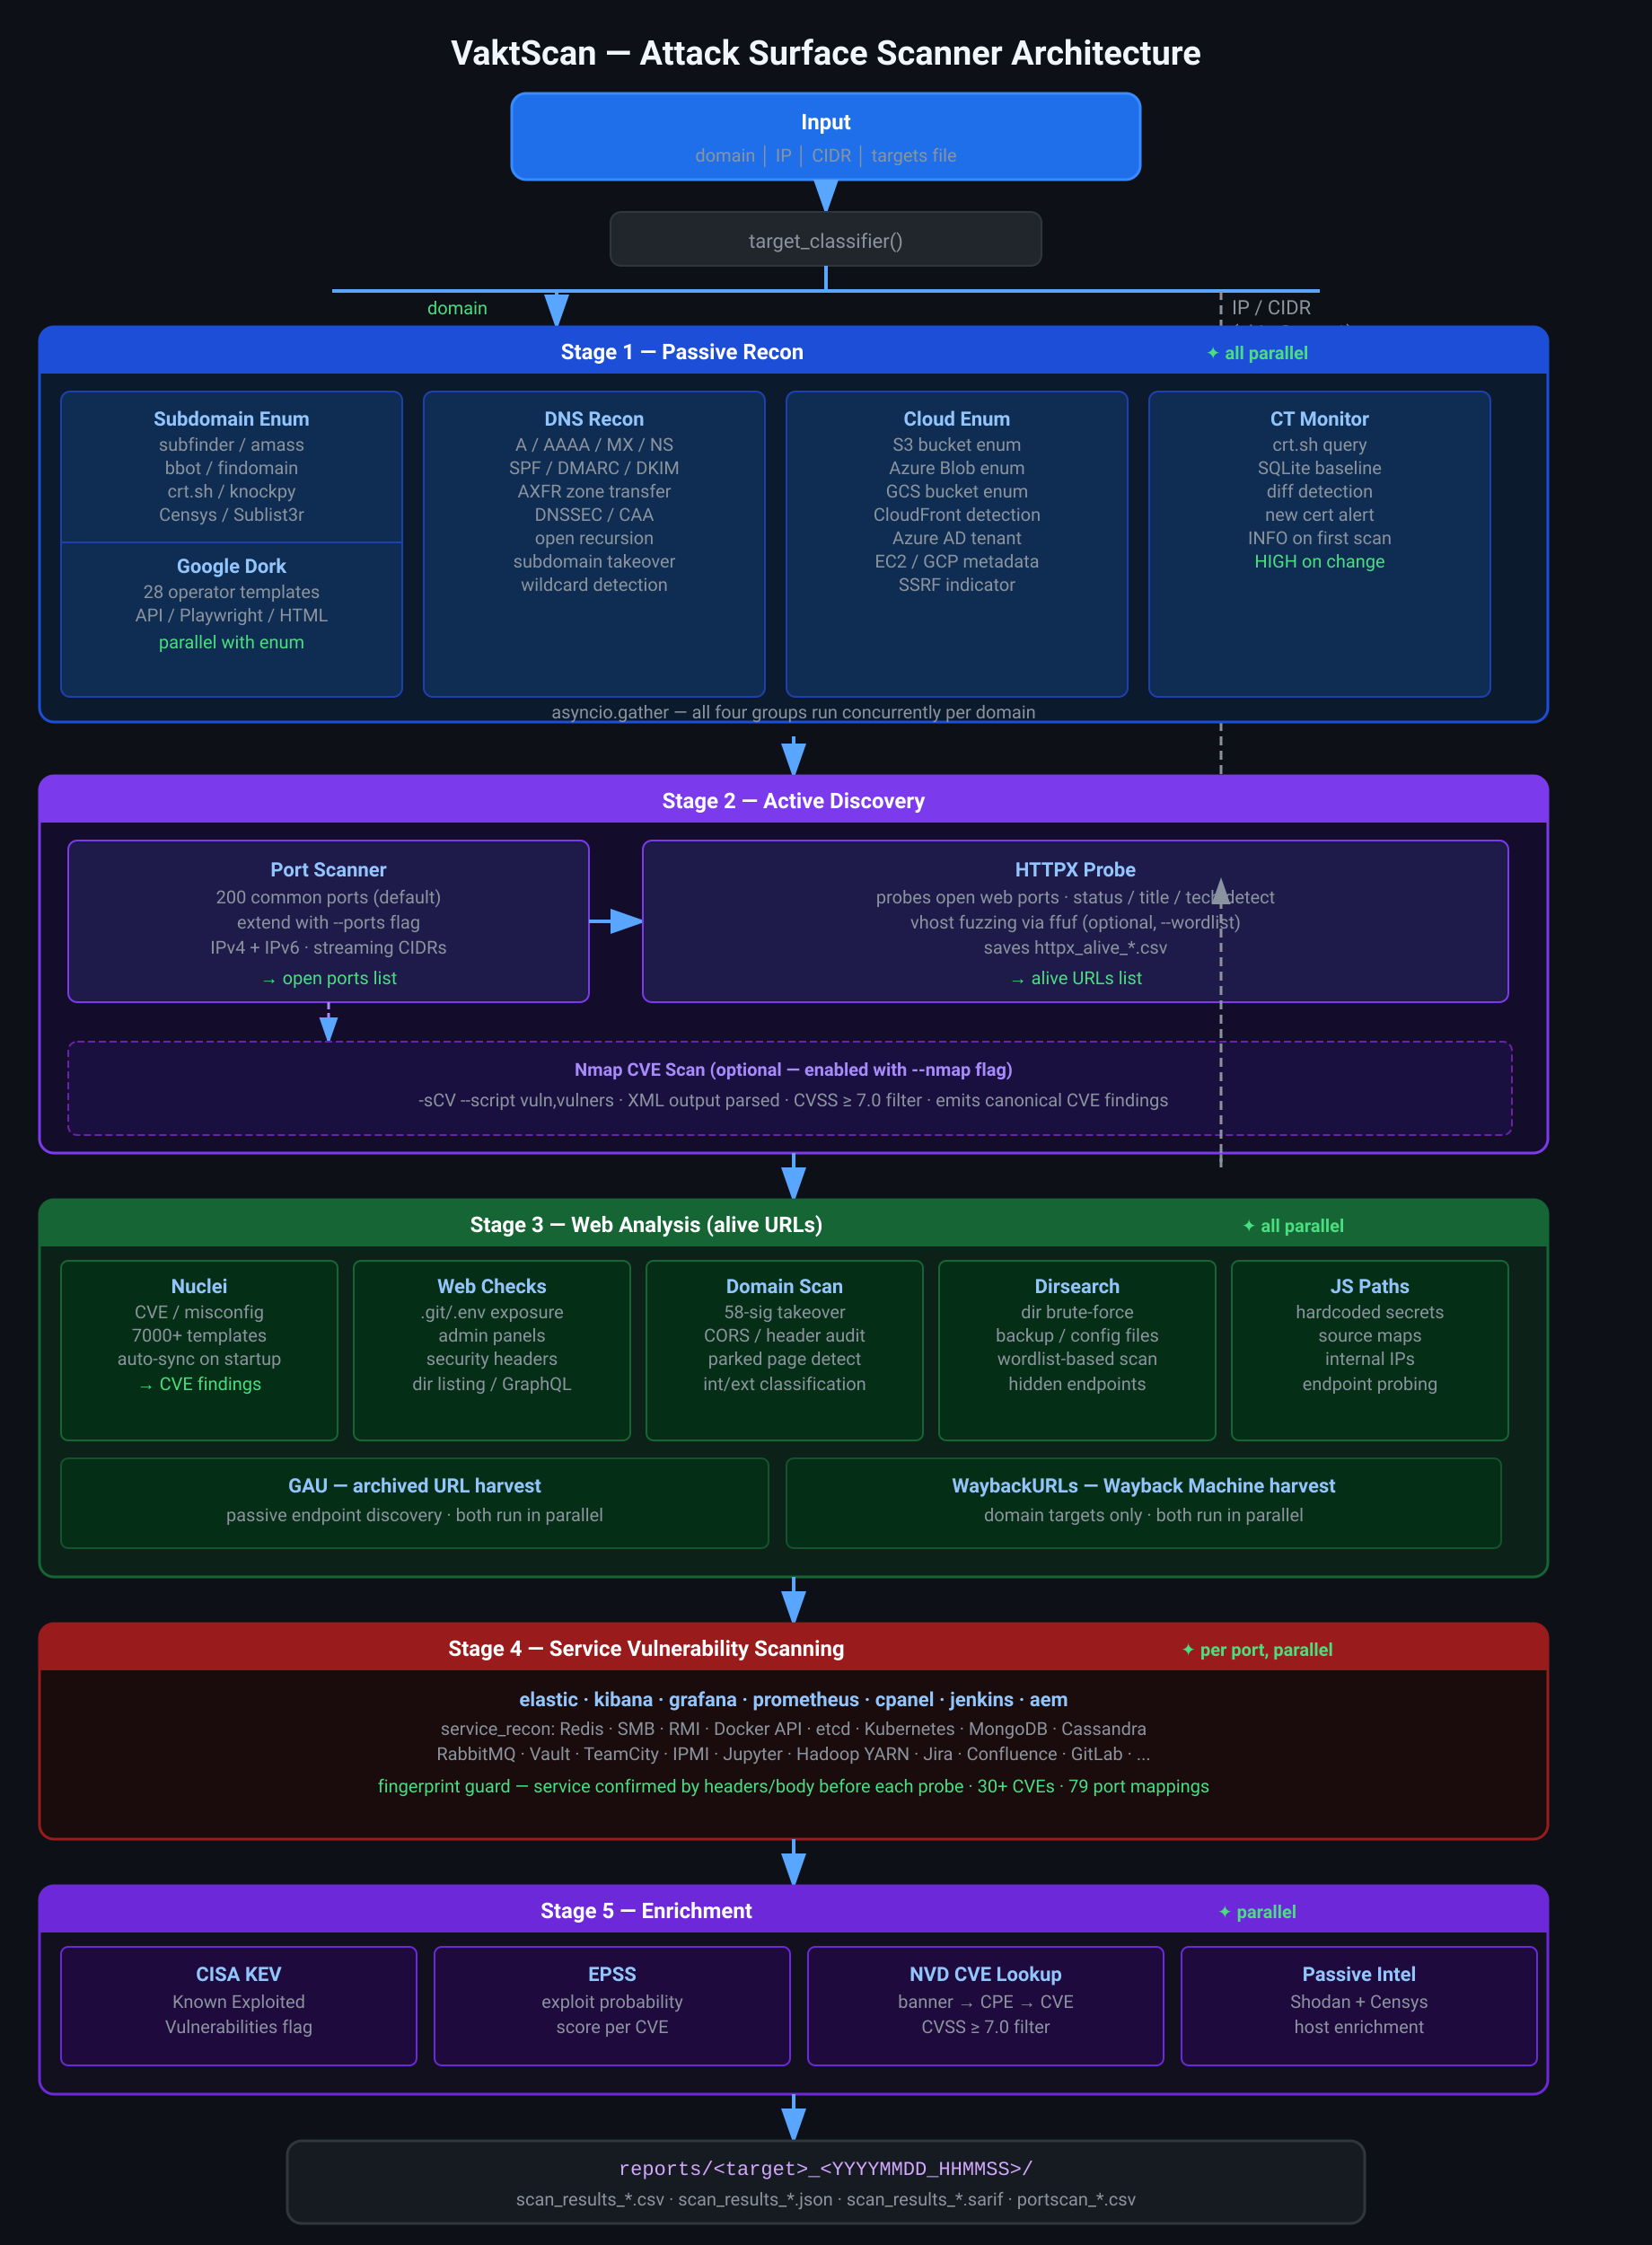
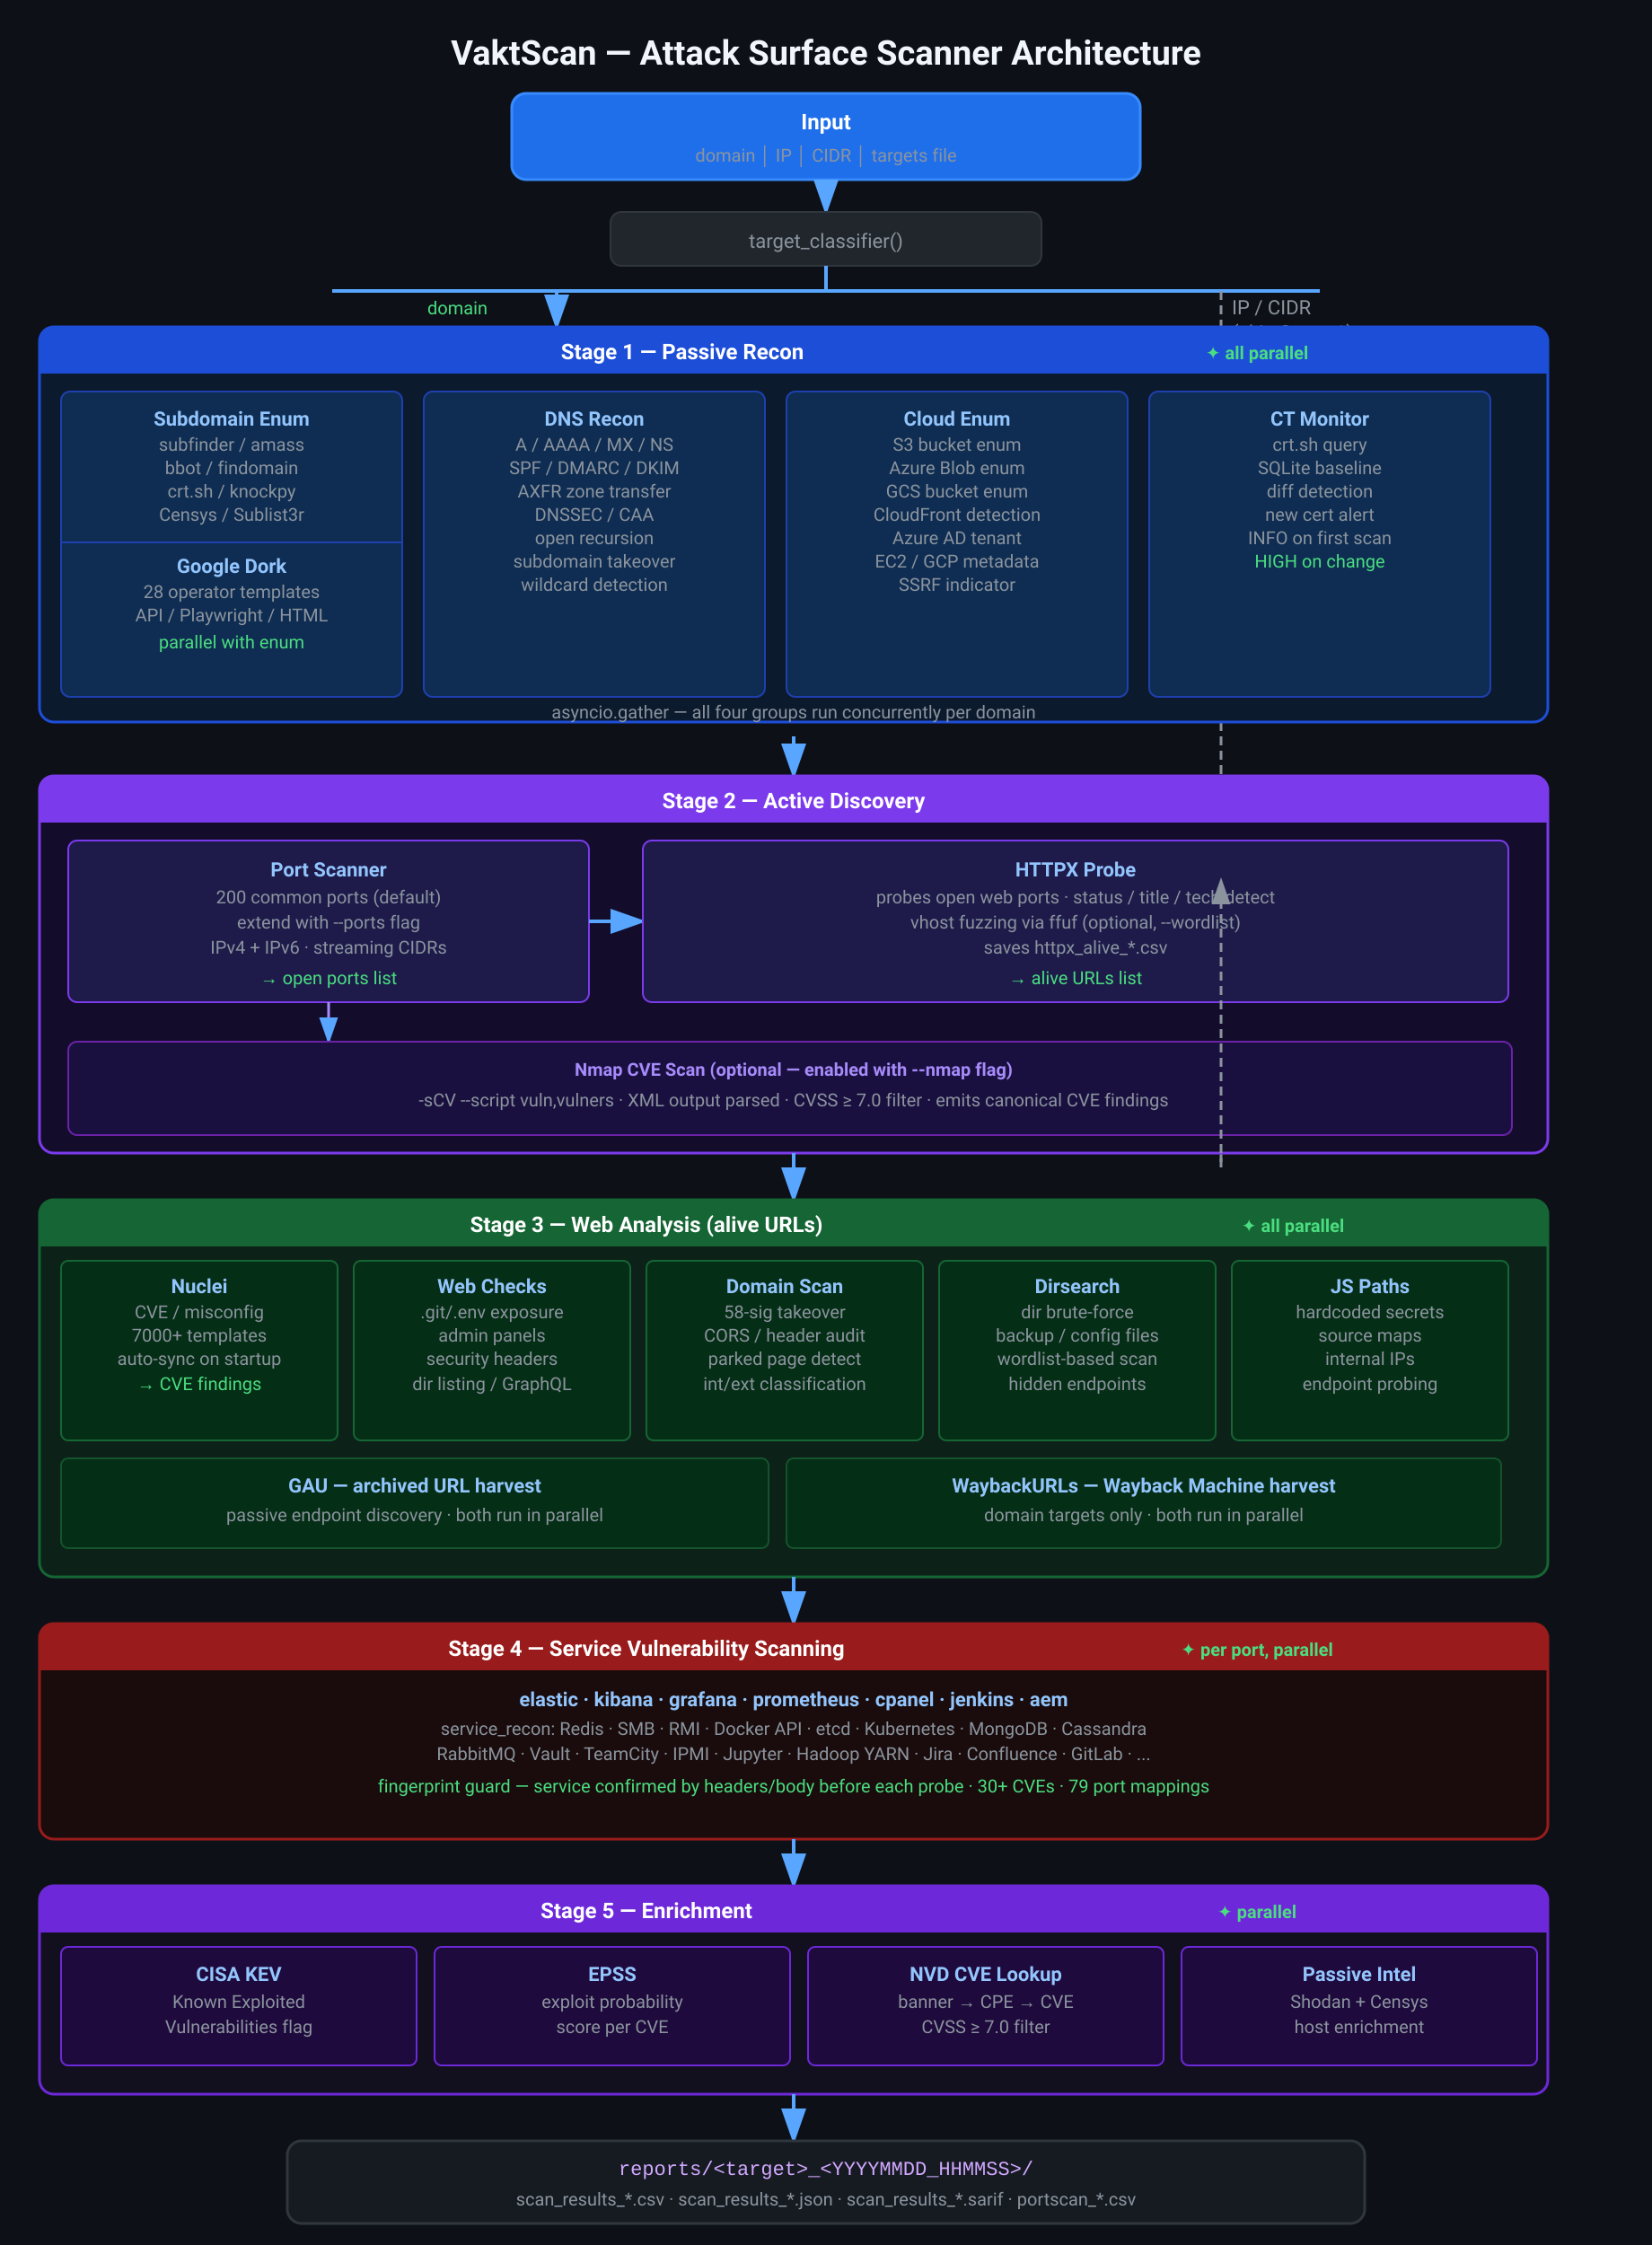
<svg xmlns="http://www.w3.org/2000/svg" viewBox="0 0 920 1250" width="920" height="1250">
  <defs>
    <marker id="arr" markerWidth="10" markerHeight="7" refX="9" refY="3.5" orient="auto">
      <polygon points="0 0, 10 3.5, 0 7" fill="#58a6ff" />
    </marker>
    <marker id="arr-dim" markerWidth="10" markerHeight="7" refX="9" refY="3.5" orient="auto">
      <polygon points="0 0, 10 3.5, 0 7" fill="#8b949e" />
    </marker>
    <style>
      text { font-family: 'Segoe UI', Roboto, Arial, sans-serif; }
      .title  { font-size: 19px; font-weight: 700; fill: #f0f6fc; }
      .sh     { font-size: 12px; font-weight: 700; fill: #ffffff; }
      .sm     { font-size: 11px; font-weight: 600; fill: #93c5fd; }
      .sd     { font-size: 10px; fill: #8b949e; }
      .sdc    { font-size: 10px; fill: #4ade80; }
      .lbl    { font-size: 11px; fill: #8b949e; }
      .badge  { font-size: 10px; font-weight: 700; fill: #4ade80; }
      .opt    { font-size: 10px; font-weight: 600; fill: #a78bfa; }
      .out    { font-size: 11px; fill: #d2a8ff; font-family: 'Courier New', monospace; }
    </style>
  </defs>
  <rect width="920" height="1250" fill="#0d1117" />
  <text x="460" y="36" text-anchor="middle" class="title">VaktScan — Attack Surface Scanner Architecture</text>
  <rect x="285" y="52" width="350" height="48" rx="8" fill="#1f6feb" stroke="#388bfd" stroke-width="1.5" />
  <text x="460" y="72" text-anchor="middle" class="sh">Input</text>
  <text x="460" y="90" text-anchor="middle" class="sd">domain  │  IP  │  CIDR  │  targets file</text>
  <line x1="460" y1="100" x2="460" y2="118" stroke="#58a6ff" stroke-width="2" marker-end="url(#arr)" />
  <rect x="340" y="118" width="240" height="30" rx="6" fill="#21262d" stroke="#30363d" stroke-width="1" />
  <text x="460" y="138" text-anchor="middle" class="lbl">target_classifier()</text>
  <line x1="460" y1="148" x2="460" y2="162" stroke="#58a6ff" stroke-width="2" />
  <line x1="185" y1="162" x2="735" y2="162" stroke="#58a6ff" stroke-width="2" />
  <line x1="310" y1="162" x2="310" y2="182" stroke="#58a6ff" stroke-width="2" marker-end="url(#arr)" />
  <text x="238" y="175" class="sdc">domain</text>
  <line x1="680" y1="162" x2="680" y2="650" stroke="#8b949e" stroke-width="1.5" stroke-dasharray="5,3" />
  <text x="686" y="175" class="lbl">IP / CIDR</text>
  <text x="686" y="189" class="lbl">(skip Stage 1)</text>
  <rect x="22" y="182" width="840" height="220" rx="8" fill="#0c1a2e" stroke="#1d4ed8" stroke-width="1.5" />
  <rect x="22" y="182" width="840" height="26" rx="8" fill="#1d4ed8" />
  <rect x="22" y="196" width="840" height="12" fill="#1d4ed8" />
  <text x="380" y="200" text-anchor="middle" class="sh">Stage 1 — Passive Recon</text>
  <text x="700" y="200" text-anchor="middle" class="badge">✦ all parallel</text>
  <rect x="34" y="218" width="190" height="170" rx="5" fill="#0f2d52" stroke="#1e40af" stroke-width="1" />
  <text x="129" y="237" text-anchor="middle" class="sm">Subdomain Enum</text>
  <text x="129" y="251" text-anchor="middle" class="sd">subfinder / amass</text>
  <text x="129" y="264" text-anchor="middle" class="sd">bbot / findomain</text>
  <text x="129" y="277" text-anchor="middle" class="sd">crt.sh / knockpy</text>
  <text x="129" y="290" text-anchor="middle" class="sd">Censys / Sublist3r</text>
  <line x1="34" y1="302" x2="224" y2="302" stroke="#1e40af" stroke-width="1" />
  <text x="129" y="319" text-anchor="middle" class="sm">Google Dork</text>
  <text x="129" y="333" text-anchor="middle" class="sd">28 operator templates</text>
  <text x="129" y="346" text-anchor="middle" class="sd">API / Playwright / HTML</text>
  <text x="129" y="361" text-anchor="middle" class="sdc">parallel with enum</text>
  <rect x="236" y="218" width="190" height="170" rx="5" fill="#0f2d52" stroke="#1e40af" stroke-width="1" />
  <text x="331" y="237" text-anchor="middle" class="sm">DNS Recon</text>
  <text x="331" y="251" text-anchor="middle" class="sd">A / AAAA / MX / NS</text>
  <text x="331" y="264" text-anchor="middle" class="sd">SPF / DMARC / DKIM</text>
  <text x="331" y="277" text-anchor="middle" class="sd">AXFR zone transfer</text>
  <text x="331" y="290" text-anchor="middle" class="sd">DNSSEC / CAA</text>
  <text x="331" y="303" text-anchor="middle" class="sd">open recursion</text>
  <text x="331" y="316" text-anchor="middle" class="sd">subdomain takeover</text>
  <text x="331" y="329" text-anchor="middle" class="sd">wildcard detection</text>
  <rect x="438" y="218" width="190" height="170" rx="5" fill="#0f2d52" stroke="#1e40af" stroke-width="1" />
  <text x="533" y="237" text-anchor="middle" class="sm">Cloud Enum</text>
  <text x="533" y="251" text-anchor="middle" class="sd">S3 bucket enum</text>
  <text x="533" y="264" text-anchor="middle" class="sd">Azure Blob enum</text>
  <text x="533" y="277" text-anchor="middle" class="sd">GCS bucket enum</text>
  <text x="533" y="290" text-anchor="middle" class="sd">CloudFront detection</text>
  <text x="533" y="303" text-anchor="middle" class="sd">Azure AD tenant</text>
  <text x="533" y="316" text-anchor="middle" class="sd">EC2 / GCP metadata</text>
  <text x="533" y="329" text-anchor="middle" class="sd">SSRF indicator</text>
  <rect x="640" y="218" width="190" height="170" rx="5" fill="#0f2d52" stroke="#1e40af" stroke-width="1" />
  <text x="735" y="237" text-anchor="middle" class="sm">CT Monitor</text>
  <text x="735" y="251" text-anchor="middle" class="sd">crt.sh query</text>
  <text x="735" y="264" text-anchor="middle" class="sd">SQLite baseline</text>
  <text x="735" y="277" text-anchor="middle" class="sd">diff detection</text>
  <text x="735" y="290" text-anchor="middle" class="sd">new cert alert</text>
  <text x="735" y="303" text-anchor="middle" class="sd">INFO on first scan</text>
  <text x="735" y="316" text-anchor="middle" class="sdc">HIGH on change</text>
  <text x="442" y="400" text-anchor="middle" class="sd">asyncio.gather — all four groups run concurrently per domain</text>
  <line x1="442" y1="410" x2="442" y2="432" stroke="#58a6ff" stroke-width="2" marker-end="url(#arr)" />
  <rect x="22" y="432" width="840" height="210" rx="8" fill="#130d2b" stroke="#7c3aed" stroke-width="1.5" />
  <rect x="22" y="432" width="840" height="26" rx="8" fill="#7c3aed" />
  <rect x="22" y="446" width="840" height="12" fill="#7c3aed" />
  <text x="442" y="450" text-anchor="middle" class="sh">Stage 2 — Active Discovery</text>
  <rect x="38" y="468" width="290" height="90" rx="5" fill="#1e1b4b" stroke="#7c3aed" stroke-width="1" />
  <text x="183" y="488" text-anchor="middle" class="sm">Port Scanner</text>
  <text x="183" y="503" text-anchor="middle" class="sd">200 common ports (default)</text>
  <text x="183" y="517" text-anchor="middle" class="sd">extend with --ports flag</text>
  <text x="183" y="531" text-anchor="middle" class="sd">IPv4 + IPv6 · streaming CIDRs</text>
  <text x="183" y="548" text-anchor="middle" class="sdc">→ open ports list</text>
  <line x1="328" y1="513" x2="358" y2="513" stroke="#58a6ff" stroke-width="2" marker-end="url(#arr)" />
  <rect x="358" y="468" width="482" height="90" rx="5" fill="#1e1b4b" stroke="#7c3aed" stroke-width="1" />
  <text x="599" y="488" text-anchor="middle" class="sm">HTTPX Probe</text>
  <text x="599" y="503" text-anchor="middle" class="sd">probes open web ports · status / title / tech detect</text>
  <text x="599" y="517" text-anchor="middle" class="sd">vhost fuzzing via ffuf (optional, --wordlist)</text>
  <text x="599" y="531" text-anchor="middle" class="sd">saves httpx_alive_*.csv</text>
  <text x="599" y="548" text-anchor="middle" class="sdc">→ alive URLs list</text>
-   <line x1="183" y1="558" x2="183" y2="580" stroke="#a78bfa" stroke-width="1.5" stroke-dasharray="4,2" marker-end="url(#arr)" />
-   <rect x="38" y="580" width="804" height="52" rx="5" fill="#1a1040" stroke="#6b21a8" stroke-width="1" stroke-dasharray="4,2" />
+   <line x1="183" y1="558" x2="183" y2="580" stroke="#a78bfa" stroke-width="1.5" marker-end="url(#arr)" />
+   <rect x="38" y="580" width="804" height="52" rx="5" fill="#1a1040" stroke="#6b21a8" stroke-width="1" />
  <text x="442" y="599" text-anchor="middle" class="opt">Nmap CVE Scan  (optional — enabled with --nmap flag)</text>
  <text x="442" y="616" text-anchor="middle" class="sd">-sCV --script vuln,vulners · XML output parsed · CVSS ≥ 7.0 filter · emits canonical CVE findings</text>
  <line x1="680" y1="650" x2="680" y2="490" stroke="#8b949e" stroke-width="1.5" stroke-dasharray="5,3" marker-end="url(#arr-dim)" />
  <line x1="442" y1="642" x2="442" y2="668" stroke="#58a6ff" stroke-width="2" marker-end="url(#arr)" />
  <rect x="22" y="668" width="840" height="210" rx="8" fill="#0c2218" stroke="#166534" stroke-width="1.5" />
  <rect x="22" y="668" width="840" height="26" rx="8" fill="#166534" />
  <rect x="22" y="682" width="840" height="12" fill="#166534" />
  <text x="360" y="686" text-anchor="middle" class="sh">Stage 3 — Web Analysis (alive URLs)</text>
  <text x="720" y="686" text-anchor="middle" class="badge">✦ all parallel</text>
  <rect x="34" y="702" width="154" height="100" rx="4" fill="#052e16" stroke="#166534" stroke-width="1" />
  <text x="111" y="720" text-anchor="middle" class="sm">Nuclei</text>
  <text x="111" y="734" text-anchor="middle" class="sd">CVE / misconfig</text>
  <text x="111" y="747" text-anchor="middle" class="sd">7000+ templates</text>
  <text x="111" y="760" text-anchor="middle" class="sd">auto-sync on startup</text>
  <text x="111" y="774" text-anchor="middle" class="sdc">→ CVE findings</text>
  <rect x="197" y="702" width="154" height="100" rx="4" fill="#052e16" stroke="#166534" stroke-width="1" />
  <text x="274" y="720" text-anchor="middle" class="sm">Web Checks</text>
  <text x="274" y="734" text-anchor="middle" class="sd">.git/.env exposure</text>
  <text x="274" y="747" text-anchor="middle" class="sd">admin panels</text>
  <text x="274" y="760" text-anchor="middle" class="sd">security headers</text>
  <text x="274" y="774" text-anchor="middle" class="sd">dir listing / GraphQL</text>
  <rect x="360" y="702" width="154" height="100" rx="4" fill="#052e16" stroke="#166534" stroke-width="1" />
  <text x="437" y="720" text-anchor="middle" class="sm">Domain Scan</text>
  <text x="437" y="734" text-anchor="middle" class="sd">58-sig takeover</text>
  <text x="437" y="747" text-anchor="middle" class="sd">CORS / header audit</text>
  <text x="437" y="760" text-anchor="middle" class="sd">parked page detect</text>
  <text x="437" y="774" text-anchor="middle" class="sd">int/ext classification</text>
  <rect x="523" y="702" width="154" height="100" rx="4" fill="#052e16" stroke="#166534" stroke-width="1" />
  <text x="600" y="720" text-anchor="middle" class="sm">Dirsearch</text>
  <text x="600" y="734" text-anchor="middle" class="sd">dir brute-force</text>
  <text x="600" y="747" text-anchor="middle" class="sd">backup / config files</text>
  <text x="600" y="760" text-anchor="middle" class="sd">wordlist-based scan</text>
  <text x="600" y="774" text-anchor="middle" class="sd">hidden endpoints</text>
  <rect x="686" y="702" width="154" height="100" rx="4" fill="#052e16" stroke="#166534" stroke-width="1" />
  <text x="763" y="720" text-anchor="middle" class="sm">JS Paths</text>
  <text x="763" y="734" text-anchor="middle" class="sd">hardcoded secrets</text>
  <text x="763" y="747" text-anchor="middle" class="sd">source maps</text>
  <text x="763" y="760" text-anchor="middle" class="sd">internal IPs</text>
  <text x="763" y="774" text-anchor="middle" class="sd">endpoint probing</text>
  <rect x="34" y="812" width="394" height="50" rx="4" fill="#052e16" stroke="#14532d" stroke-width="1" />
  <text x="231" y="831" text-anchor="middle" class="sm">GAU — archived URL harvest</text>
  <text x="231" y="847" text-anchor="middle" class="sd">passive endpoint discovery · both run in parallel</text>
  <rect x="438" y="812" width="398" height="50" rx="4" fill="#052e16" stroke="#14532d" stroke-width="1" />
  <text x="637" y="831" text-anchor="middle" class="sm">WaybackURLs — Wayback Machine harvest</text>
  <text x="637" y="847" text-anchor="middle" class="sd">domain targets only · both run in parallel</text>
  <line x1="442" y1="878" x2="442" y2="904" stroke="#58a6ff" stroke-width="2" marker-end="url(#arr)" />
  <rect x="22" y="904" width="840" height="120" rx="8" fill="#1a0c0c" stroke="#991b1b" stroke-width="1.5" />
  <rect x="22" y="904" width="840" height="26" rx="8" fill="#991b1b" />
  <rect x="22" y="918" width="840" height="12" fill="#991b1b" />
  <text x="360" y="922" text-anchor="middle" class="sh">Stage 4 — Service Vulnerability Scanning</text>
  <text x="700" y="922" text-anchor="middle" class="badge">✦ per port, parallel</text>
  <text x="442" y="950" text-anchor="middle" class="sm">elastic · kibana · grafana · prometheus · cpanel · jenkins · aem</text>
  <text x="442" y="966" text-anchor="middle" class="sd">service_recon: Redis · SMB · RMI · Docker API · etcd · Kubernetes · MongoDB · Cassandra</text>
  <text x="442" y="980" text-anchor="middle" class="sd">RabbitMQ · Vault · TeamCity · IPMI · Jupyter · Hadoop YARN · Jira · Confluence · GitLab · ...</text>
  <text x="442" y="998" text-anchor="middle" class="sdc">fingerprint guard — service confirmed by headers/body before each probe · 30+ CVEs · 79 port mappings</text>
  <line x1="442" y1="1024" x2="442" y2="1050" stroke="#58a6ff" stroke-width="2" marker-end="url(#arr)" />
  <rect x="22" y="1050" width="840" height="116" rx="8" fill="#12101e" stroke="#6d28d9" stroke-width="1.5" />
  <rect x="22" y="1050" width="840" height="26" rx="8" fill="#6d28d9" />
  <rect x="22" y="1064" width="840" height="12" fill="#6d28d9" />
  <text x="360" y="1068" text-anchor="middle" class="sh">Stage 5 — Enrichment</text>
  <text x="700" y="1068" text-anchor="middle" class="badge">✦ parallel</text>
  <rect x="34" y="1084" width="198" height="66" rx="4" fill="#1e0a3c" stroke="#6d28d9" stroke-width="1" />
  <text x="133" y="1103" text-anchor="middle" class="sm">CISA KEV</text>
  <text x="133" y="1118" text-anchor="middle" class="sd">Known Exploited</text>
  <text x="133" y="1132" text-anchor="middle" class="sd">Vulnerabilities flag</text>
  <rect x="242" y="1084" width="198" height="66" rx="4" fill="#1e0a3c" stroke="#6d28d9" stroke-width="1" />
  <text x="341" y="1103" text-anchor="middle" class="sm">EPSS</text>
  <text x="341" y="1118" text-anchor="middle" class="sd">exploit probability</text>
  <text x="341" y="1132" text-anchor="middle" class="sd">score per CVE</text>
  <rect x="450" y="1084" width="198" height="66" rx="4" fill="#1e0a3c" stroke="#6d28d9" stroke-width="1" />
  <text x="549" y="1103" text-anchor="middle" class="sm">NVD CVE Lookup</text>
  <text x="549" y="1118" text-anchor="middle" class="sd">banner → CPE → CVE</text>
  <text x="549" y="1132" text-anchor="middle" class="sd">CVSS ≥ 7.0 filter</text>
  <rect x="658" y="1084" width="198" height="66" rx="4" fill="#1e0a3c" stroke="#6d28d9" stroke-width="1" />
  <text x="757" y="1103" text-anchor="middle" class="sm">Passive Intel</text>
  <text x="757" y="1118" text-anchor="middle" class="sd">Shodan + Censys</text>
  <text x="757" y="1132" text-anchor="middle" class="sd">host enrichment</text>
  <line x1="442" y1="1166" x2="442" y2="1192" stroke="#58a6ff" stroke-width="2" marker-end="url(#arr)" />
  <rect x="160" y="1192" width="600" height="46" rx="8" fill="#161b22" stroke="#30363d" stroke-width="1.5" />
  <text x="460" y="1211" text-anchor="middle" class="out">reports/&lt;target&gt;_&lt;YYYYMMDD_HHMMSS&gt;/</text>
  <text x="460" y="1228" text-anchor="middle" class="sd">scan_results_*.csv  ·  scan_results_*.json  ·  scan_results_*.sarif  ·  portscan_*.csv</text>
</svg>
